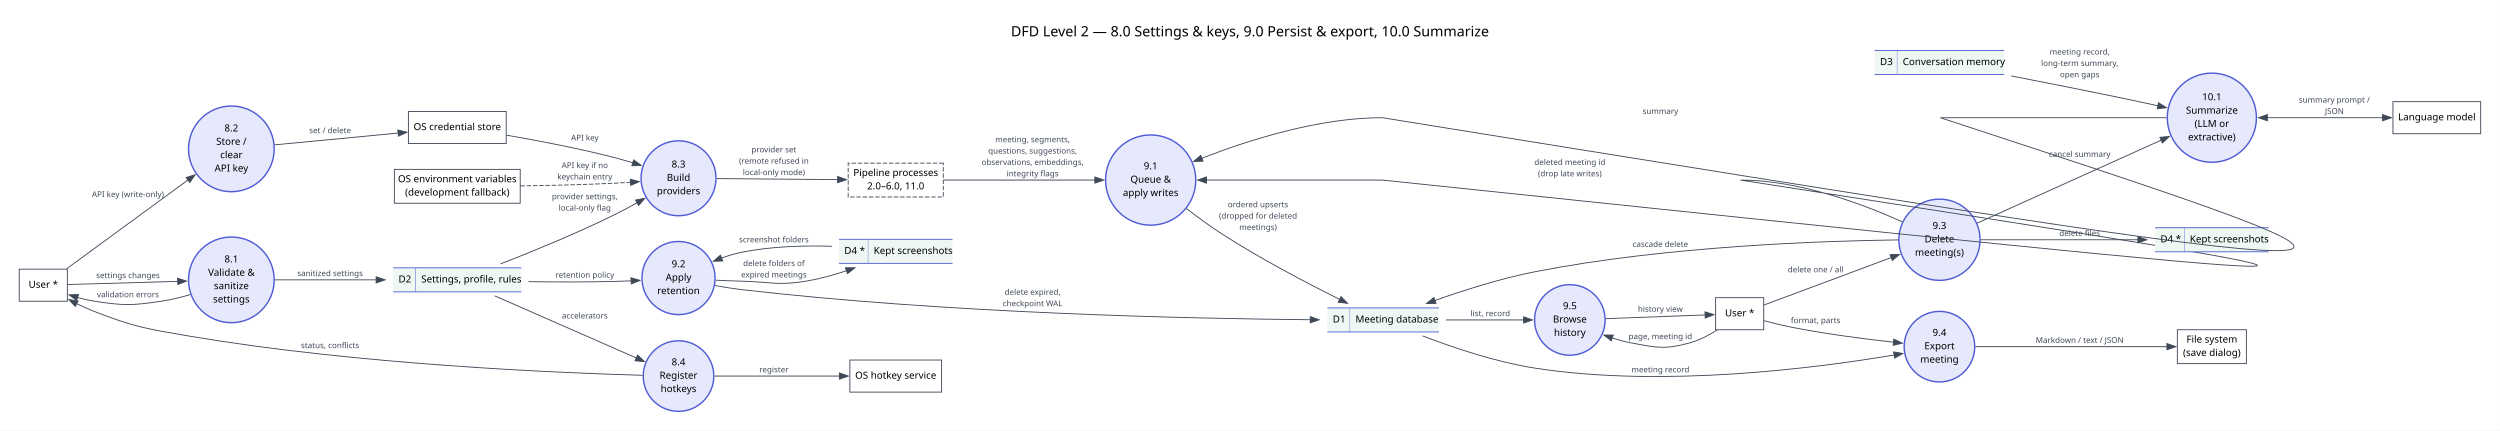
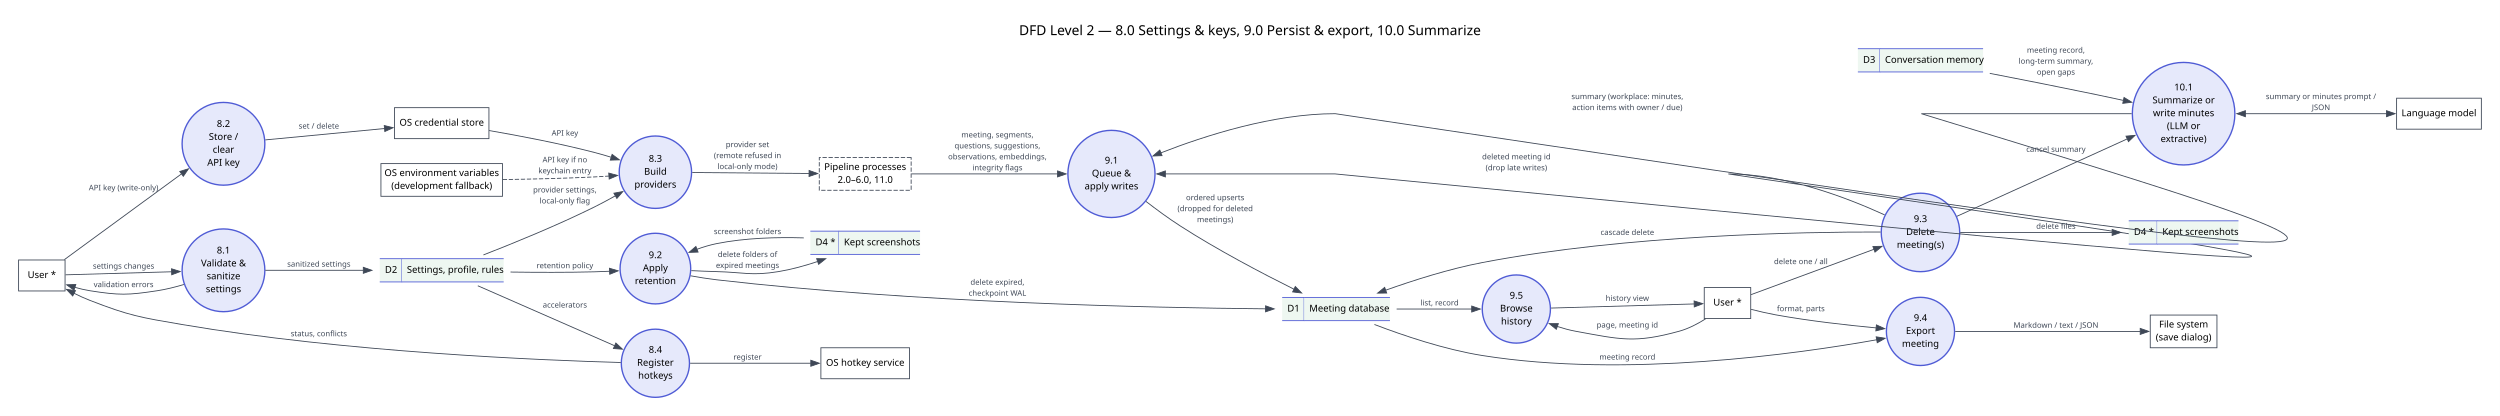
- <svg xmlns="http://www.w3.org/2000/svg" width="2806pt" height="483pt" viewBox="0.00 0.00 2806.00 483.00">
+ <svg xmlns="http://www.w3.org/2000/svg" width="2905pt" height="483pt" viewBox="0.00 0.00 2905.00 483.00">
  <g id="graph0" class="graph" transform="scale(1 1) rotate(0) translate(21.6 461.7)">
-     <polygon fill="white" stroke="none" points="-21.6,21.6 -21.6,-461.7 2784.34,-461.7 2784.34,21.6 -21.6,21.6" />
-     <text xml:space="preserve" text-anchor="middle" x="1381.37" y="-420.9" font-family="Segoe UI" font-size="16.00">DFD Level 2 — 8.0 Settings &amp; keys, 9.0 Persist &amp; export, 10.0 Summarize</text>
+     <polygon fill="white" stroke="none" points="-21.6,21.6 -21.6,-461.7 2883.34,-461.7 2883.34,21.6 -21.6,21.6" />
+     <text xml:space="preserve" text-anchor="middle" x="1430.87" y="-420.9" font-family="Segoe UI" font-size="16.00">DFD Level 2 — 8.0 Settings &amp; keys, 9.0 Persist &amp; export, 10.0 Summarize</text>
    <g id="node1" class="node">
      <polygon fill="#ffffff" stroke="#3e4756" points="54,-159.6 0,-159.6 0,-123.6 54,-123.6 54,-159.6" />
      <text xml:space="preserve" text-anchor="middle" x="27" y="-138.65" font-family="Segoe UI" font-size="11.00">User *</text>
    </g>
    <g id="node9" class="node">
      <ellipse fill="#e6e9fb" stroke="#4f5bd5" stroke-width="1.6" cx="238.08" cy="-147.6" rx="48.08" ry="48.08" />
      <text xml:space="preserve" text-anchor="middle" x="238.08" y="-167.15" font-family="Segoe UI" font-size="11.00">8.1</text>
      <text xml:space="preserve" text-anchor="middle" x="238.08" y="-152.15" font-family="Segoe UI" font-size="11.00">Validate &amp;</text>
      <text xml:space="preserve" text-anchor="middle" x="238.08" y="-137.15" font-family="Segoe UI" font-size="11.00">sanitize</text>
      <text xml:space="preserve" text-anchor="middle" x="238.08" y="-122.15" font-family="Segoe UI" font-size="11.00">settings</text>
    </g>
    <g id="edge1" class="edge">
      <path fill="none" stroke="#3e4756" d="M54.48,-142.36C85.35,-143.25 137.32,-144.74 177.94,-145.9" />
      <polygon fill="#3e4756" stroke="#3e4756" points="177.73,-149.4 187.82,-146.19 177.93,-142.4 177.73,-149.4" />
      <text xml:space="preserve" text-anchor="middle" x="122" y="-149.51" font-family="Segoe UI" font-size="9.00" fill="#3e4756">settings changes</text>
    </g>
    <g id="node10" class="node">
      <ellipse fill="#e6e9fb" stroke="#4f5bd5" stroke-width="1.6" cx="238.08" cy="-294.6" rx="48.08" ry="48.08" />
      <text xml:space="preserve" text-anchor="middle" x="238.08" y="-314.15" font-family="Segoe UI" font-size="11.00">8.2</text>
      <text xml:space="preserve" text-anchor="middle" x="238.08" y="-299.15" font-family="Segoe UI" font-size="11.00">Store /</text>
      <text xml:space="preserve" text-anchor="middle" x="238.08" y="-284.15" font-family="Segoe UI" font-size="11.00">clear</text>
      <text xml:space="preserve" text-anchor="middle" x="238.08" y="-269.15" font-family="Segoe UI" font-size="11.00">API key</text>
    </g>
    <g id="edge4" class="edge">
      <path fill="none" stroke="#3e4756" d="M53.22,-160.06C86.85,-184.66 147.03,-228.7 189.36,-259.68" />
      <polygon fill="#3e4756" stroke="#3e4756" points="187.28,-262.49 197.42,-265.57 191.42,-256.84 187.28,-262.49" />
      <text xml:space="preserve" text-anchor="middle" x="122" y="-240.5" font-family="Segoe UI" font-size="9.00" fill="#3e4756">API key (write-only)</text>
    </g>
    <g id="node2" class="node">
-       <polygon fill="#ffffff" stroke="#3e4756" points="1957.99,-127.6 1903.99,-127.6 1903.99,-91.6 1957.99,-91.6 1957.99,-127.6" />
-       <text xml:space="preserve" text-anchor="middle" x="1930.99" y="-106.65" font-family="Segoe UI" font-size="11.00">User *</text>
+       <polygon fill="#ffffff" stroke="#3e4756" points="2012.74,-127.6 1958.74,-127.6 1958.74,-91.6 2012.74,-91.6 2012.74,-127.6" />
+       <text xml:space="preserve" text-anchor="middle" x="1985.74" y="-106.65" font-family="Segoe UI" font-size="11.00">User *</text>
    </g>
    <g id="node15" class="node">
-       <ellipse fill="#e6e9fb" stroke="#4f5bd5" stroke-width="1.6" cx="2155.24" cy="-192.6" rx="45.59" ry="45.59" />
-       <text xml:space="preserve" text-anchor="middle" x="2155.24" y="-204.65" font-family="Segoe UI" font-size="11.00">9.3</text>
-       <text xml:space="preserve" text-anchor="middle" x="2155.24" y="-189.65" font-family="Segoe UI" font-size="11.00">Delete</text>
-       <text xml:space="preserve" text-anchor="middle" x="2155.24" y="-174.65" font-family="Segoe UI" font-size="11.00">meeting(s)</text>
+       <ellipse fill="#e6e9fb" stroke="#4f5bd5" stroke-width="1.6" cx="2209.99" cy="-191.6" rx="45.59" ry="45.59" />
+       <text xml:space="preserve" text-anchor="middle" x="2209.99" y="-203.65" font-family="Segoe UI" font-size="11.00">9.3</text>
+       <text xml:space="preserve" text-anchor="middle" x="2209.99" y="-188.65" font-family="Segoe UI" font-size="11.00">Delete</text>
+       <text xml:space="preserve" text-anchor="middle" x="2209.99" y="-173.65" font-family="Segoe UI" font-size="11.00">meeting(s)</text>
    </g>
    <g id="edge19" class="edge">
-       <path fill="none" stroke="#3e4756" d="M1958.14,-119.32C1981.15,-127.87 2015.55,-140.67 2045.49,-151.85 2063.64,-158.63 2083.48,-166.06 2101.18,-172.69" />
-       <polygon fill="#3e4756" stroke="#3e4756" points="2099.89,-175.95 2110.48,-176.18 2102.35,-169.39 2099.89,-175.95" />
-       <text xml:space="preserve" text-anchor="middle" x="2016.24" y="-156.05" font-family="Segoe UI" font-size="9.00" fill="#3e4756">delete one / all</text>
+       <path fill="none" stroke="#3e4756" d="M2013.11,-119.33C2048.16,-132.26 2110.92,-155.42 2155.96,-172.04" />
+       <polygon fill="#3e4756" stroke="#3e4756" points="2154.7,-175.3 2165.3,-175.48 2157.13,-168.73 2154.7,-175.3" />
+       <text xml:space="preserve" text-anchor="middle" x="2070.99" y="-154.8" font-family="Segoe UI" font-size="9.00" fill="#3e4756">delete one / all</text>
    </g>
    <g id="node16" class="node">
-       <ellipse fill="#e6e9fb" stroke="#4f5bd5" stroke-width="1.6" cx="2155.24" cy="-72.6" rx="39.6" ry="39.6" />
-       <text xml:space="preserve" text-anchor="middle" x="2155.24" y="-84.65" font-family="Segoe UI" font-size="11.00">9.4</text>
-       <text xml:space="preserve" text-anchor="middle" x="2155.24" y="-69.65" font-family="Segoe UI" font-size="11.00">Export</text>
-       <text xml:space="preserve" text-anchor="middle" x="2155.24" y="-54.65" font-family="Segoe UI" font-size="11.00">meeting</text>
+       <ellipse fill="#e6e9fb" stroke="#4f5bd5" stroke-width="1.6" cx="2209.99" cy="-76.6" rx="39.6" ry="39.6" />
+       <text xml:space="preserve" text-anchor="middle" x="2209.99" y="-88.65" font-family="Segoe UI" font-size="11.00">9.4</text>
+       <text xml:space="preserve" text-anchor="middle" x="2209.99" y="-73.65" font-family="Segoe UI" font-size="11.00">Export</text>
+       <text xml:space="preserve" text-anchor="middle" x="2209.99" y="-58.65" font-family="Segoe UI" font-size="11.00">meeting</text>
    </g>
    <g id="edge24" class="edge">
-       <path fill="none" stroke="#3e4756" d="M1958.4,-101.77C1967.41,-99.3 1977.59,-96.73 1986.99,-94.85 2025.92,-87.07 2070.5,-81.3 2103.84,-77.58" />
-       <polygon fill="#3e4756" stroke="#3e4756" points="2104.07,-81.08 2113.64,-76.51 2103.32,-74.12 2104.07,-81.08" />
-       <text xml:space="preserve" text-anchor="middle" x="2016.24" y="-99.05" font-family="Segoe UI" font-size="9.00" fill="#3e4756">format, parts</text>
+       <path fill="none" stroke="#3e4756" d="M2013.17,-102.25C2022.18,-99.94 2032.35,-97.56 2041.74,-95.85 2080.71,-88.77 2125.29,-83.79 2158.62,-80.67" />
+       <polygon fill="#3e4756" stroke="#3e4756" points="2158.77,-84.17 2168.41,-79.78 2158.13,-77.2 2158.77,-84.17" />
+       <text xml:space="preserve" text-anchor="middle" x="2070.99" y="-100.05" font-family="Segoe UI" font-size="9.00" fill="#3e4756">format, parts</text>
    </g>
    <g id="node17" class="node">
      <ellipse fill="#e6e9fb" stroke="#4f5bd5" stroke-width="1.6" cx="1740.39" cy="-102.6" rx="39.6" ry="39.6" />
      <text xml:space="preserve" text-anchor="middle" x="1740.39" y="-114.65" font-family="Segoe UI" font-size="11.00">9.5</text>
      <text xml:space="preserve" text-anchor="middle" x="1740.39" y="-99.65" font-family="Segoe UI" font-size="11.00">Browse</text>
      <text xml:space="preserve" text-anchor="middle" x="1740.39" y="-84.65" font-family="Segoe UI" font-size="11.00">history</text>
    </g>
    <g id="edge27" class="edge">
-       <path fill="none" stroke="#3e4756" d="M1905.55,-91.22C1896.44,-85.44 1885.71,-79.8 1874.99,-76.85 1846.71,-69.07 1837.84,-71.54 1808.99,-76.85 1802.02,-78.13 1794.84,-80.1 1787.88,-82.39" />
+       <path fill="none" stroke="#3e4756" d="M1960.3,-91.22C1951.19,-85.44 1940.46,-79.8 1929.74,-76.85 1878,-62.61 1861.77,-67.14 1808.99,-76.85 1802.02,-78.13 1794.84,-80.1 1787.88,-82.39" />
      <polygon fill="#3e4756" stroke="#3e4756" points="1786.85,-79.04 1778.6,-85.69 1789.2,-85.64 1786.85,-79.04" />
-       <text xml:space="preserve" text-anchor="middle" x="1841.99" y="-81.05" font-family="Segoe UI" font-size="9.00" fill="#3e4756">page, meeting id</text>
+       <text xml:space="preserve" text-anchor="middle" x="1869.37" y="-81.05" font-family="Segoe UI" font-size="9.00" fill="#3e4756">page, meeting id</text>
    </g>
    <g id="node3" class="node">
      <polygon fill="#ffffff" stroke="#3e4756" points="546.54,-336.6 436.79,-336.6 436.79,-300.6 546.54,-300.6 546.54,-336.6" />
      <text xml:space="preserve" text-anchor="middle" x="491.67" y="-315.65" font-family="Segoe UI" font-size="11.00">OS credential store</text>
    </g>
    <g id="node11" class="node">
      <ellipse fill="#e6e9fb" stroke="#4f5bd5" stroke-width="1.6" cx="739.97" cy="-261.6" rx="42.05" ry="42.05" />
      <text xml:space="preserve" text-anchor="middle" x="739.97" y="-273.65" font-family="Segoe UI" font-size="11.00">8.3</text>
      <text xml:space="preserve" text-anchor="middle" x="739.97" y="-258.65" font-family="Segoe UI" font-size="11.00">Build</text>
      <text xml:space="preserve" text-anchor="middle" x="739.97" y="-243.65" font-family="Segoe UI" font-size="11.00">providers</text>
    </g>
    <g id="edge6" class="edge">
      <path fill="none" stroke="#3e4756" d="M546.67,-310.01C581.75,-303.98 628.35,-295.13 668.92,-284.6 675.35,-282.93 682.05,-280.99 688.65,-278.97" />
      <polygon fill="#3e4756" stroke="#3e4756" points="689.67,-282.31 698.15,-275.96 687.56,-275.64 689.67,-282.31" />
      <text xml:space="preserve" text-anchor="middle" x="634.79" y="-304.03" font-family="Segoe UI" font-size="9.00" fill="#3e4756">API key</text>
    </g>
    <g id="node4" class="node">
      <polygon fill="#ffffff" stroke="#3e4756" points="562.29,-271.6 421.04,-271.6 421.04,-233.6 562.29,-233.6 562.29,-271.6" />
      <text xml:space="preserve" text-anchor="middle" x="491.67" y="-257.15" font-family="Segoe UI" font-size="11.00">OS environment variables</text>
      <text xml:space="preserve" text-anchor="middle" x="491.67" y="-242.15" font-family="Segoe UI" font-size="11.00">(development fallback)</text>
    </g>
    <g id="edge7" class="edge">
      <path fill="none" stroke="#3e4756" stroke-dasharray="5,2" d="M562.6,-253.05C594.97,-253.5 633.92,-254.38 668.92,-256.1 674.56,-256.38 680.45,-256.73 686.32,-257.13" />
      <polygon fill="#3e4756" stroke="#3e4756" points="685.77,-260.6 696,-257.83 686.28,-253.62 685.77,-260.6" />
      <text xml:space="preserve" text-anchor="middle" x="634.79" y="-273.05" font-family="Segoe UI" font-size="9.00" fill="#3e4756">API key if no</text>
      <text xml:space="preserve" text-anchor="middle" x="634.79" y="-260.3" font-family="Segoe UI" font-size="9.00" fill="#3e4756">keychain entry</text>
    </g>
    <g id="node5" class="node">
-       <polygon fill="#ffffff" stroke="#3e4756" points="2762.74,-347.6 2664.24,-347.6 2664.24,-311.6 2762.74,-311.6 2762.74,-347.6" />
-       <text xml:space="preserve" text-anchor="middle" x="2713.49" y="-326.65" font-family="Segoe UI" font-size="11.00">Language model</text>
+       <polygon fill="#ffffff" stroke="#3e4756" points="2861.74,-347.6 2763.24,-347.6 2763.24,-311.6 2861.74,-311.6 2861.74,-347.6" />
+       <text xml:space="preserve" text-anchor="middle" x="2812.49" y="-326.65" font-family="Segoe UI" font-size="11.00">Language model</text>
    </g>
    <g id="node6" class="node">
-       <polygon fill="#ffffff" stroke="#3e4756" points="2499.74,-91.6 2422.24,-91.6 2422.24,-53.6 2499.74,-53.6 2499.74,-91.6" />
-       <text xml:space="preserve" text-anchor="middle" x="2460.99" y="-77.15" font-family="Segoe UI" font-size="11.00">File system</text>
-       <text xml:space="preserve" text-anchor="middle" x="2460.99" y="-62.15" font-family="Segoe UI" font-size="11.00">(save dialog)</text>
+       <polygon fill="#ffffff" stroke="#3e4756" points="2554.49,-95.6 2476.99,-95.6 2476.99,-57.6 2554.49,-57.6 2554.49,-95.6" />
+       <text xml:space="preserve" text-anchor="middle" x="2515.74" y="-81.15" font-family="Segoe UI" font-size="11.00">File system</text>
+       <text xml:space="preserve" text-anchor="middle" x="2515.74" y="-66.15" font-family="Segoe UI" font-size="11.00">(save dialog)</text>
    </g>
    <g id="node7" class="node">
      <polygon fill="#ffffff" stroke="#3e4756" stroke-dasharray="5,2" points="1037.15,-278.6 930.4,-278.6 930.4,-240.6 1037.15,-240.6 1037.15,-278.6" />
      <text xml:space="preserve" text-anchor="middle" x="983.77" y="-264.15" font-family="Segoe UI" font-size="11.00">Pipeline processes</text>
      <text xml:space="preserve" text-anchor="middle" x="983.77" y="-249.15" font-family="Segoe UI" font-size="11.00">2.0–6.0, 11.0</text>
    </g>
    <g id="node13" class="node">
      <ellipse fill="#e6e9fb" stroke="#4f5bd5" stroke-width="1.6" cx="1269.91" cy="-259.6" rx="50.63" ry="50.63" />
      <text xml:space="preserve" text-anchor="middle" x="1269.91" y="-271.65" font-family="Segoe UI" font-size="11.00">9.1</text>
      <text xml:space="preserve" text-anchor="middle" x="1269.91" y="-256.65" font-family="Segoe UI" font-size="11.00">Queue &amp;</text>
      <text xml:space="preserve" text-anchor="middle" x="1269.91" y="-241.65" font-family="Segoe UI" font-size="11.00">apply writes</text>
    </g>
    <g id="edge13" class="edge">
      <path fill="none" stroke="#3e4756" d="M1037.55,-259.6C1085.64,-259.6 1156.69,-259.6 1207.35,-259.6" />
      <polygon fill="#3e4756" stroke="#3e4756" points="1207.28,-263.1 1217.28,-259.6 1207.28,-256.1 1207.28,-263.1" />
      <text xml:space="preserve" text-anchor="middle" x="1137.4" y="-302.05" font-family="Segoe UI" font-size="9.00" fill="#3e4756">meeting, segments,</text>
      <text xml:space="preserve" text-anchor="middle" x="1137.4" y="-289.3" font-family="Segoe UI" font-size="9.00" fill="#3e4756">questions, suggestions,</text>
      <text xml:space="preserve" text-anchor="middle" x="1137.4" y="-276.55" font-family="Segoe UI" font-size="9.00" fill="#3e4756">observations, embeddings,</text>
      <text xml:space="preserve" text-anchor="middle" x="1137.4" y="-263.8" font-family="Segoe UI" font-size="9.00" fill="#3e4756">integrity flags</text>
    </g>
    <g id="node8" class="node">
      <polygon fill="#ffffff" stroke="#3e4756" points="1035.27,-57.6 932.27,-57.6 932.27,-21.6 1035.27,-21.6 1035.27,-57.6" />
      <text xml:space="preserve" text-anchor="middle" x="983.77" y="-36.65" font-family="Segoe UI" font-size="11.00">OS hotkey service</text>
    </g>
    <g id="edge3" class="edge">
      <path fill="none" stroke="#3e4756" d="M192.15,-131.12C182.04,-128.1 171.26,-125.41 161,-123.85 126.73,-118.63 117.25,-118.46 83,-123.85 77.2,-124.76 71.18,-126.18 65.34,-127.84" />
      <polygon fill="#3e4756" stroke="#3e4756" points="64.4,-124.46 55.89,-130.77 66.48,-131.15 64.4,-124.46" />
      <text xml:space="preserve" text-anchor="middle" x="122" y="-128.05" font-family="Segoe UI" font-size="9.00" fill="#3e4756">validation errors</text>
    </g>
    <g id="node20" class="node">
      <polygon fill="#eef7f1" stroke="none" points="419.67,-134.1 419.67,-161.1 445.17,-161.1 445.17,-134.1 419.67,-134.1" />
      <polyline fill="none" stroke="#4f5bd5" points="419.67,-134.1 445.17,-134.1 445.17,-161.1 419.67,-161.1" />
      <text xml:space="preserve" text-anchor="start" x="425.67" y="-144.65" font-family="Segoe UI" font-size="11.00">D2</text>
      <polygon fill="#eef7f1" stroke="none" points="445.17,-134.1 445.17,-161.1 563.67,-161.1 563.67,-134.1 445.17,-134.1" />
      <polyline fill="none" stroke="#4f5bd5" points="445.17,-134.1 563.67,-134.1" />
      <polyline fill="none" stroke="#4f5bd5" points="563.67,-161.1 445.17,-161.1" />
      <text xml:space="preserve" text-anchor="start" x="451.17" y="-144.65" font-family="Segoe UI" font-size="11.00">Settings, profile, rules</text>
    </g>
    <g id="edge2" class="edge">
      <path fill="none" stroke="#3e4756" d="M286.7,-147.6C318.85,-147.6 362.3,-147.6 400.83,-147.6" />
      <polygon fill="#3e4756" stroke="#3e4756" points="400.57,-151.1 410.57,-147.6 400.57,-144.1 400.57,-151.1" />
      <text xml:space="preserve" text-anchor="middle" x="348.92" y="-151.8" font-family="Segoe UI" font-size="9.00" fill="#3e4756">sanitized settings</text>
    </g>
    <g id="edge5" class="edge">
      <path fill="none" stroke="#3e4756" d="M286.7,-299.14C325.93,-302.88 381.97,-308.23 425.38,-312.37" />
      <polygon fill="#3e4756" stroke="#3e4756" points="424.9,-315.84 435.19,-313.31 425.57,-308.87 424.9,-315.84" />
      <text xml:space="preserve" text-anchor="middle" x="348.92" y="-312.24" font-family="Segoe UI" font-size="9.00" fill="#3e4756">set / delete</text>
    </g>
    <g id="edge9" class="edge">
      <path fill="none" stroke="#3e4756" d="M782.81,-261.25C820.21,-260.94 875.57,-260.49 918.56,-260.13" />
      <polygon fill="#3e4756" stroke="#3e4756" points="918.57,-263.63 928.54,-260.05 918.51,-256.63 918.57,-263.63" />
      <text xml:space="preserve" text-anchor="middle" x="847.02" y="-290.71" font-family="Segoe UI" font-size="9.00" fill="#3e4756">provider set</text>
      <text xml:space="preserve" text-anchor="middle" x="847.02" y="-277.96" font-family="Segoe UI" font-size="9.00" fill="#3e4756">(remote refused in</text>
      <text xml:space="preserve" text-anchor="middle" x="847.02" y="-265.21" font-family="Segoe UI" font-size="9.00" fill="#3e4756">local-only mode)</text>
    </g>
    <g id="node12" class="node">
      <ellipse fill="#e6e9fb" stroke="#4f5bd5" stroke-width="1.6" cx="739.97" cy="-39.6" rx="39.6" ry="39.6" />
      <text xml:space="preserve" text-anchor="middle" x="739.97" y="-51.65" font-family="Segoe UI" font-size="11.00">8.4</text>
      <text xml:space="preserve" text-anchor="middle" x="739.97" y="-36.65" font-family="Segoe UI" font-size="11.00">Register</text>
      <text xml:space="preserve" text-anchor="middle" x="739.97" y="-21.65" font-family="Segoe UI" font-size="11.00">hotkeys</text>
    </g>
    <g id="edge12" class="edge">
      <path fill="none" stroke="#3e4756" d="M699.74,-40.47C609.27,-43 379.24,-52.34 190,-84.6 141.54,-92.86 128.82,-94.8 83,-112.6 76.81,-115 70.42,-117.93 64.29,-120.98" />
      <polygon fill="#3e4756" stroke="#3e4756" points="62.89,-117.76 55.62,-125.48 66.11,-123.98 62.89,-117.76" />
      <text xml:space="preserve" text-anchor="middle" x="348.92" y="-70.95" font-family="Segoe UI" font-size="9.00" fill="#3e4756">status, conflicts</text>
    </g>
    <g id="edge11" class="edge">
      <path fill="none" stroke="#3e4756" d="M780.36,-39.6C818.32,-39.6 876.34,-39.6 920.55,-39.6" />
      <polygon fill="#3e4756" stroke="#3e4756" points="920.54,-43.1 930.54,-39.6 920.54,-36.1 920.54,-43.1" />
      <text xml:space="preserve" text-anchor="middle" x="847.02" y="-43.8" font-family="Segoe UI" font-size="9.00" fill="#3e4756">register</text>
    </g>
    <g id="node19" class="node">
      <polygon fill="#eef7f1" stroke="none" points="1468.29,-89.1 1468.29,-116.1 1493.79,-116.1 1493.79,-89.1 1468.29,-89.1" />
      <polyline fill="none" stroke="#4f5bd5" points="1468.29,-89.1 1493.79,-89.1 1493.79,-116.1 1468.29,-116.1" />
      <text xml:space="preserve" text-anchor="start" x="1474.29" y="-99.65" font-family="Segoe UI" font-size="11.00">D1</text>
      <polygon fill="#eef7f1" stroke="none" points="1493.79,-89.1 1493.79,-116.1 1593.54,-116.1 1593.54,-89.1 1493.79,-89.1" />
      <polyline fill="none" stroke="#4f5bd5" points="1493.79,-89.1 1593.54,-89.1" />
      <polyline fill="none" stroke="#4f5bd5" points="1593.54,-116.1 1493.79,-116.1" />
      <text xml:space="preserve" text-anchor="start" x="1499.79" y="-99.65" font-family="Segoe UI" font-size="11.00">Meeting database</text>
    </g>
    <g id="edge14" class="edge">
      <path fill="none" stroke="#3e4756" d="M1310.01,-227.66C1322.35,-218.12 1336.25,-207.93 1349.54,-199.35 1392.94,-171.35 1445.19,-143.96 1482.27,-125.51" />
      <polygon fill="#3e4756" stroke="#3e4756" points="1483.53,-128.79 1490.94,-121.22 1480.43,-122.51 1483.53,-128.79" />
      <text xml:space="preserve" text-anchor="middle" x="1390.42" y="-229.05" font-family="Segoe UI" font-size="9.00" fill="#3e4756">ordered upserts</text>
      <text xml:space="preserve" text-anchor="middle" x="1390.42" y="-216.3" font-family="Segoe UI" font-size="9.00" fill="#3e4756">(dropped for deleted</text>
      <text xml:space="preserve" text-anchor="middle" x="1390.42" y="-203.55" font-family="Segoe UI" font-size="9.00" fill="#3e4756">meetings)</text>
    </g>
    <g id="node14" class="node">
      <ellipse fill="#e6e9fb" stroke="#4f5bd5" stroke-width="1.6" cx="739.97" cy="-149.6" rx="41.04" ry="41.04" />
      <text xml:space="preserve" text-anchor="middle" x="739.97" y="-161.65" font-family="Segoe UI" font-size="11.00">9.2</text>
      <text xml:space="preserve" text-anchor="middle" x="739.97" y="-146.65" font-family="Segoe UI" font-size="11.00">Apply</text>
      <text xml:space="preserve" text-anchor="middle" x="739.97" y="-131.65" font-family="Segoe UI" font-size="11.00">retention</text>
    </g>
    <g id="edge16" class="edge">
      <path fill="none" stroke="#3e4756" d="M780.84,-141.23C790.67,-139.44 801.19,-137.74 811.02,-136.6 1041.52,-109.89 1315.92,-104.04 1449.22,-102.84" />
      <polygon fill="#3e4756" stroke="#3e4756" points="1449.03,-106.34 1459,-102.76 1448.97,-99.34 1449.03,-106.34" />
      <text xml:space="preserve" text-anchor="middle" x="1137.4" y="-130.77" font-family="Segoe UI" font-size="9.00" fill="#3e4756">delete expired,</text>
      <text xml:space="preserve" text-anchor="middle" x="1137.4" y="-118.02" font-family="Segoe UI" font-size="9.00" fill="#3e4756">checkpoint WAL</text>
    </g>
    <g id="node23" class="node">
      <polygon fill="#eef7f1" stroke="none" points="920.02,-166.1 920.02,-193.1 953.02,-193.1 953.02,-166.1 920.02,-166.1" />
      <polyline fill="none" stroke="#4f5bd5" points="920.02,-166.1 953.02,-166.1 953.02,-193.1 920.02,-193.1" />
      <text xml:space="preserve" text-anchor="start" x="926.02" y="-176.65" font-family="Segoe UI" font-size="11.00">D4 *</text>
      <polygon fill="#eef7f1" stroke="none" points="953.02,-166.1 953.02,-193.1 1047.52,-193.1 1047.52,-166.1 953.02,-166.1" />
      <polyline fill="none" stroke="#4f5bd5" points="953.02,-166.1 1047.52,-166.1" />
      <polyline fill="none" stroke="#4f5bd5" points="1047.52,-193.1 953.02,-193.1" />
      <text xml:space="preserve" text-anchor="start" x="959.02" y="-176.65" font-family="Segoe UI" font-size="11.00">Kept screenshots</text>
    </g>
    <g id="edge18" class="edge">
      <path fill="none" stroke="#3e4756" d="M781.71,-147.22C791.32,-146.75 801.53,-146.34 811.02,-146.1 843.01,-145.3 851.44,-140.94 883.02,-146.1 898.11,-148.57 913.99,-153 928.53,-157.85" />
      <polygon fill="#3e4756" stroke="#3e4756" points="927.34,-161.14 937.93,-161.12 929.64,-154.53 927.34,-161.14" />
      <text xml:space="preserve" text-anchor="middle" x="847.02" y="-163.05" font-family="Segoe UI" font-size="9.00" fill="#3e4756">delete folders of</text>
      <text xml:space="preserve" text-anchor="middle" x="847.02" y="-150.3" font-family="Segoe UI" font-size="9.00" fill="#3e4756">expired meetings</text>
    </g>
    <g id="edge20" class="edge">
-       <path fill="none" stroke="#3e4756" d="M2113.57,-212.7C2069.82,-232.44 1997.68,-259.6 1931.99,-259.6 2762.74,-130.6 2762.74,-130.6 1529.92,-259.6 1462.4,-259.6 1384.99,-259.6 1332.51,-259.6" />
+       <path fill="none" stroke="#3e4756" d="M2168.35,-212C2124.63,-232.03 2052.51,-259.6 1986.74,-259.6 2861.74,-130.6 2861.74,-130.6 1529.92,-259.6 1462.4,-259.6 1384.99,-259.6 1332.51,-259.6" />
      <polygon fill="#3e4756" stroke="#3e4756" points="1332.56,-256.1 1322.56,-259.6 1332.56,-263.1 1332.56,-256.1" />
      <text xml:space="preserve" text-anchor="middle" x="1740.39" y="-276.55" font-family="Segoe UI" font-size="9.00" fill="#3e4756">deleted meeting id</text>
      <text xml:space="preserve" text-anchor="middle" x="1740.39" y="-263.8" font-family="Segoe UI" font-size="9.00" fill="#3e4756">(drop late writes)</text>
    </g>
    <g id="node18" class="node">
-       <ellipse fill="#e6e9fb" stroke="#4f5bd5" stroke-width="1.6" cx="2460.99" cy="-329.6" rx="50.03" ry="50.03" />
-       <text xml:space="preserve" text-anchor="middle" x="2460.99" y="-349.15" font-family="Segoe UI" font-size="11.00">10.1</text>
-       <text xml:space="preserve" text-anchor="middle" x="2460.99" y="-334.15" font-family="Segoe UI" font-size="11.00">Summarize</text>
-       <text xml:space="preserve" text-anchor="middle" x="2460.99" y="-319.15" font-family="Segoe UI" font-size="11.00">(LLM or</text>
-       <text xml:space="preserve" text-anchor="middle" x="2460.99" y="-304.15" font-family="Segoe UI" font-size="11.00">extractive)</text>
+       <ellipse fill="#e6e9fb" stroke="#4f5bd5" stroke-width="1.6" cx="2515.74" cy="-329.6" rx="59.57" ry="59.57" />
+       <text xml:space="preserve" text-anchor="middle" x="2515.74" y="-356.65" font-family="Segoe UI" font-size="11.00">10.1</text>
+       <text xml:space="preserve" text-anchor="middle" x="2515.74" y="-341.65" font-family="Segoe UI" font-size="11.00">Summarize or</text>
+       <text xml:space="preserve" text-anchor="middle" x="2515.74" y="-326.65" font-family="Segoe UI" font-size="11.00">write minutes</text>
+       <text xml:space="preserve" text-anchor="middle" x="2515.74" y="-311.65" font-family="Segoe UI" font-size="11.00">(LLM or</text>
+       <text xml:space="preserve" text-anchor="middle" x="2515.74" y="-296.65" font-family="Segoe UI" font-size="11.00">extractive)</text>
    </g>
    <g id="edge21" class="edge">
-       <path fill="none" stroke="#3e4756" d="M2197.52,-211.22C2251,-235.34 2344.45,-277.49 2404.2,-304.44" />
-       <polygon fill="#3e4756" stroke="#3e4756" points="2402.65,-307.58 2413.21,-308.5 2405.53,-301.2 2402.65,-307.58" />
-       <text xml:space="preserve" text-anchor="middle" x="2312.62" y="-285.58" font-family="Segoe UI" font-size="9.00" fill="#3e4756">cancel summary</text>
+       <path fill="none" stroke="#3e4756" d="M2252.27,-210.35C2303.23,-233.51 2390.46,-273.14 2450.27,-300.31" />
+       <polygon fill="#3e4756" stroke="#3e4756" points="2448.81,-303.49 2459.36,-304.44 2451.7,-297.12 2448.81,-303.49" />
+       <text xml:space="preserve" text-anchor="middle" x="2367.37" y="-285.22" font-family="Segoe UI" font-size="9.00" fill="#3e4756">cancel summary</text>
    </g>
    <g id="edge22" class="edge">
-       <path fill="none" stroke="#3e4756" d="M2109.04,-192.44C2026.95,-191.39 1848.21,-185.62 1700.79,-156.6 1662.67,-149.1 1621.08,-135.86 1588.72,-124.37" />
-       <polygon fill="#3e4756" stroke="#3e4756" points="1590.13,-121.16 1579.54,-121.07 1587.76,-127.75 1590.13,-121.16" />
-       <text xml:space="preserve" text-anchor="middle" x="1841.99" y="-184.51" font-family="Segoe UI" font-size="9.00" fill="#3e4756">cascade delete</text>
+       <path fill="none" stroke="#3e4756" d="M2163.66,-192.11C2074.26,-192.32 1869.3,-188.86 1700.79,-156.6 1662.49,-149.27 1620.75,-135.97 1588.34,-124.41" />
+       <polygon fill="#3e4756" stroke="#3e4756" points="1589.75,-121.19 1579.15,-121.08 1587.36,-127.77 1589.75,-121.19" />
+       <text xml:space="preserve" text-anchor="middle" x="1869.37" y="-188.67" font-family="Segoe UI" font-size="9.00" fill="#3e4756">cascade delete</text>
    </g>
    <g id="node22" class="node">
-       <polygon fill="#eef7f1" stroke="none" points="2397.24,-179.1 2397.24,-206.1 2430.24,-206.1 2430.24,-179.1 2397.24,-179.1" />
-       <polyline fill="none" stroke="#4f5bd5" points="2397.24,-179.1 2430.24,-179.1 2430.24,-206.1 2397.24,-206.1" />
-       <text xml:space="preserve" text-anchor="start" x="2403.24" y="-189.65" font-family="Segoe UI" font-size="11.00">D4 *</text>
-       <polygon fill="#eef7f1" stroke="none" points="2430.24,-179.1 2430.24,-206.1 2524.74,-206.1 2524.74,-179.1 2430.24,-179.1" />
-       <polyline fill="none" stroke="#4f5bd5" points="2430.24,-179.1 2524.74,-179.1" />
-       <polyline fill="none" stroke="#4f5bd5" points="2524.74,-206.1 2430.24,-206.1" />
-       <text xml:space="preserve" text-anchor="start" x="2436.24" y="-189.65" font-family="Segoe UI" font-size="11.00">Kept screenshots</text>
+       <polygon fill="#eef7f1" stroke="none" points="2451.99,-178.1 2451.99,-205.1 2484.99,-205.1 2484.99,-178.1 2451.99,-178.1" />
+       <polyline fill="none" stroke="#4f5bd5" points="2451.99,-178.1 2484.99,-178.1 2484.99,-205.1 2451.99,-205.1" />
+       <text xml:space="preserve" text-anchor="start" x="2457.99" y="-188.65" font-family="Segoe UI" font-size="11.00">D4 *</text>
+       <polygon fill="#eef7f1" stroke="none" points="2484.99,-178.1 2484.99,-205.1 2579.49,-205.1 2579.49,-178.1 2484.99,-178.1" />
+       <polyline fill="none" stroke="#4f5bd5" points="2484.99,-178.1 2579.49,-178.1" />
+       <polyline fill="none" stroke="#4f5bd5" points="2579.49,-205.1 2484.99,-205.1" />
+       <text xml:space="preserve" text-anchor="start" x="2490.99" y="-188.65" font-family="Segoe UI" font-size="11.00">Kept screenshots</text>
    </g>
    <g id="edge23" class="edge">
-       <path fill="none" stroke="#3e4756" d="M2201.39,-192.6C2247.85,-192.6 2321.26,-192.6 2378.01,-192.6" />
-       <polygon fill="#3e4756" stroke="#3e4756" points="2377.97,-196.1 2387.97,-192.6 2377.97,-189.1 2377.97,-196.1" />
-       <text xml:space="preserve" text-anchor="middle" x="2312.62" y="-196.8" font-family="Segoe UI" font-size="9.00" fill="#3e4756">delete files</text>
+       <path fill="none" stroke="#3e4756" d="M2256.14,-191.6C2302.6,-191.6 2376.01,-191.6 2432.76,-191.6" />
+       <polygon fill="#3e4756" stroke="#3e4756" points="2432.72,-195.1 2442.72,-191.6 2432.72,-188.1 2432.72,-195.1" />
+       <text xml:space="preserve" text-anchor="middle" x="2367.37" y="-195.8" font-family="Segoe UI" font-size="9.00" fill="#3e4756">delete files</text>
    </g>
    <g id="edge26" class="edge">
-       <path fill="none" stroke="#3e4756" d="M2195.64,-72.6C2250.72,-72.6 2350.7,-72.6 2410.66,-72.6" />
-       <polygon fill="#3e4756" stroke="#3e4756" points="2410.58,-76.1 2420.58,-72.6 2410.58,-69.1 2410.58,-76.1" />
-       <text xml:space="preserve" text-anchor="middle" x="2312.62" y="-76.8" font-family="Segoe UI" font-size="9.00" fill="#3e4756">Markdown / text / JSON</text>
+       <path fill="none" stroke="#3e4756" d="M2250.39,-76.6C2305.47,-76.6 2405.45,-76.6 2465.41,-76.6" />
+       <polygon fill="#3e4756" stroke="#3e4756" points="2465.33,-80.1 2475.33,-76.6 2465.33,-73.1 2465.33,-80.1" />
+       <text xml:space="preserve" text-anchor="middle" x="2367.37" y="-80.8" font-family="Segoe UI" font-size="9.00" fill="#3e4756">Markdown / text / JSON</text>
    </g>
    <g id="edge29" class="edge">
-       <path fill="none" stroke="#3e4756" d="M1780.47,-104.05C1813.33,-105.27 1860.01,-107 1892.44,-108.21" />
-       <polygon fill="#3e4756" stroke="#3e4756" points="1892.05,-111.69 1902.18,-108.57 1892.31,-104.7 1892.05,-111.69" />
-       <text xml:space="preserve" text-anchor="middle" x="1841.99" y="-111.73" font-family="Segoe UI" font-size="9.00" fill="#3e4756">history view</text>
+       <path fill="none" stroke="#3e4756" d="M1780.76,-103.73C1826.7,-105.05 1902.1,-107.22 1947.22,-108.52" />
+       <polygon fill="#3e4756" stroke="#3e4756" points="1946.94,-112.01 1957.04,-108.8 1947.14,-105.02 1946.94,-112.01" />
+       <text xml:space="preserve" text-anchor="middle" x="1869.37" y="-112.11" font-family="Segoe UI" font-size="9.00" fill="#3e4756">history view</text>
    </g>
    <g id="edge31" class="edge">
-       <path fill="none" stroke="#3e4756" d="M2523.05,-329.6C2562.44,-329.6 2613.43,-329.6 2652.59,-329.6" />
-       <polygon fill="#3e4756" stroke="#3e4756" points="2523.3,-326.1 2513.29,-329.6 2523.29,-333.1 2523.3,-326.1" />
-       <polygon fill="#3e4756" stroke="#3e4756" points="2652.56,-333.1 2662.56,-329.6 2652.56,-326.1 2652.56,-333.1" />
-       <text xml:space="preserve" text-anchor="middle" x="2598.49" y="-346.55" font-family="Segoe UI" font-size="9.00" fill="#3e4756">summary prompt /</text>
-       <text xml:space="preserve" text-anchor="middle" x="2598.49" y="-333.8" font-family="Segoe UI" font-size="9.00" fill="#3e4756">JSON</text>
+       <path fill="none" stroke="#3e4756" d="M2587.31,-329.6C2637.47,-329.6 2704.1,-329.6 2751.66,-329.6" />
+       <polygon fill="#3e4756" stroke="#3e4756" points="2587.55,-326.1 2577.55,-329.6 2587.55,-333.1 2587.55,-326.1" />
+       <polygon fill="#3e4756" stroke="#3e4756" points="2751.5,-333.1 2761.5,-329.6 2751.5,-326.1 2751.5,-333.1" />
+       <text xml:space="preserve" text-anchor="middle" x="2675.37" y="-346.55" font-family="Segoe UI" font-size="9.00" fill="#3e4756">summary or minutes prompt /</text>
+       <text xml:space="preserve" text-anchor="middle" x="2675.37" y="-333.8" font-family="Segoe UI" font-size="9.00" fill="#3e4756">JSON</text>
    </g>
    <g id="edge32" class="edge">
-       <path fill="none" stroke="#3e4756" d="M2410.27,-329.6C2350.11,-329.6 2245.76,-329.6 2156.24,-329.6 2762.74,-130.6 2762.74,-130.6 1529.92,-329.6 1458.16,-329.6 1378.98,-304.25 1327.29,-284.07" />
+       <path fill="none" stroke="#3e4756" d="M2455.37,-329.6C2394.14,-329.6 2295.89,-329.6 2210.99,-329.6 2861.74,-130.6 2861.74,-130.6 1529.92,-329.6 1458.16,-329.6 1378.98,-304.25 1327.29,-284.07" />
      <polygon fill="#3e4756" stroke="#3e4756" points="1328.68,-280.85 1318.1,-280.41 1326.09,-287.36 1328.68,-280.85" />
-       <text xml:space="preserve" text-anchor="middle" x="1841.99" y="-333.8" font-family="Segoe UI" font-size="9.00" fill="#3e4756">summary</text>
+       <text xml:space="preserve" text-anchor="middle" x="1869.37" y="-346.55" font-family="Segoe UI" font-size="9.00" fill="#3e4756">summary (workplace: minutes,</text>
+       <text xml:space="preserve" text-anchor="middle" x="1869.37" y="-333.8" font-family="Segoe UI" font-size="9.00" fill="#3e4756">action items with owner / due)</text>
    </g>
    <g id="edge25" class="edge">
-       <path fill="none" stroke="#3e4756" d="M1575.11,-84.69C1608.7,-71.78 1656.84,-55.46 1700.79,-48.6 1846.23,-25.91 2020.74,-49.09 2104.54,-63.29" />
-       <polygon fill="#3e4756" stroke="#3e4756" points="2103.81,-66.72 2114.26,-64.97 2105,-59.82 2103.81,-66.72" />
-       <text xml:space="preserve" text-anchor="middle" x="1841.99" y="-43.79" font-family="Segoe UI" font-size="9.00" fill="#3e4756">meeting record</text>
+       <path fill="none" stroke="#3e4756" d="M1575.47,-84.65C1609.06,-71.8 1657.02,-55.58 1700.79,-48.6 1867.32,-22.03 2067.98,-50.63 2159.34,-66.92" />
+       <polygon fill="#3e4756" stroke="#3e4756" points="2158.5,-70.32 2168.96,-68.66 2159.75,-63.43 2158.5,-70.32" />
+       <text xml:space="preserve" text-anchor="middle" x="1869.37" y="-43.85" font-family="Segoe UI" font-size="9.00" fill="#3e4756">meeting record</text>
    </g>
    <g id="edge28" class="edge">
      <path fill="none" stroke="#3e4756" d="M1601.29,-102.6C1629.92,-102.6 1662.49,-102.6 1688.8,-102.6" />
      <polygon fill="#3e4756" stroke="#3e4756" points="1688.53,-106.1 1698.53,-102.6 1688.53,-99.1 1688.53,-106.1" />
      <text xml:space="preserve" text-anchor="middle" x="1651.17" y="-106.8" font-family="Segoe UI" font-size="9.00" fill="#3e4756">list, record</text>
    </g>
    <g id="edge8" class="edge">
      <path fill="none" stroke="#3e4756" d="M540.16,-165.48C576.06,-179.46 626.28,-199.99 668.92,-221.1 677.06,-225.13 685.56,-229.71 693.72,-234.31" />
      <polygon fill="#3e4756" stroke="#3e4756" points="691.73,-237.2 702.14,-239.13 695.21,-231.12 691.73,-237.2" />
      <text xml:space="preserve" text-anchor="middle" x="634.79" y="-238.05" font-family="Segoe UI" font-size="9.00" fill="#3e4756">provider settings,</text>
      <text xml:space="preserve" text-anchor="middle" x="634.79" y="-225.3" font-family="Segoe UI" font-size="9.00" fill="#3e4756">local-only flag</text>
    </g>
    <g id="edge10" class="edge">
      <path fill="none" stroke="#3e4756" d="M533.62,-129.64C577.43,-110.43 646.8,-80.01 692.6,-59.93" />
      <polygon fill="#3e4756" stroke="#3e4756" points="694,-63.14 701.75,-55.92 691.18,-56.73 694,-63.14" />
      <text xml:space="preserve" text-anchor="middle" x="634.79" y="-104.27" font-family="Segoe UI" font-size="9.00" fill="#3e4756">accelerators</text>
    </g>
    <g id="edge15" class="edge">
      <path fill="none" stroke="#3e4756" d="M571.64,-145.58C602.05,-145.13 637.1,-145 668.92,-145.85 674.7,-146 680.76,-146.23 686.78,-146.5" />
      <polygon fill="#3e4756" stroke="#3e4756" points="686.57,-149.99 696.73,-146.98 686.91,-143 686.57,-149.99" />
      <text xml:space="preserve" text-anchor="middle" x="634.79" y="-150.05" font-family="Segoe UI" font-size="9.00" fill="#3e4756">retention policy</text>
    </g>
    <g id="node21" class="node">
-       <polygon fill="#eef7f1" stroke="none" points="2082.49,-378.1 2082.49,-405.1 2107.99,-405.1 2107.99,-378.1 2082.49,-378.1" />
-       <polyline fill="none" stroke="#4f5bd5" points="2082.49,-378.1 2107.99,-378.1 2107.99,-405.1 2082.49,-405.1" />
-       <text xml:space="preserve" text-anchor="start" x="2088.49" y="-388.65" font-family="Segoe UI" font-size="11.00">D3</text>
-       <polygon fill="#eef7f1" stroke="none" points="2107.99,-378.1 2107.99,-405.1 2227.99,-405.1 2227.99,-378.1 2107.99,-378.1" />
-       <polyline fill="none" stroke="#4f5bd5" points="2107.99,-378.1 2227.99,-378.1" />
-       <polyline fill="none" stroke="#4f5bd5" points="2227.99,-405.1 2107.99,-405.1" />
-       <text xml:space="preserve" text-anchor="start" x="2113.99" y="-388.65" font-family="Segoe UI" font-size="11.00">Conversation memory</text>
+       <polygon fill="#eef7f1" stroke="none" points="2137.24,-378.1 2137.24,-405.1 2162.74,-405.1 2162.74,-378.1 2137.24,-378.1" />
+       <polyline fill="none" stroke="#4f5bd5" points="2137.24,-378.1 2162.74,-378.1 2162.74,-405.1 2137.24,-405.1" />
+       <text xml:space="preserve" text-anchor="start" x="2143.24" y="-388.65" font-family="Segoe UI" font-size="11.00">D3</text>
+       <polygon fill="#eef7f1" stroke="none" points="2162.74,-378.1 2162.74,-405.1 2282.74,-405.1 2282.74,-378.1 2162.74,-378.1" />
+       <polyline fill="none" stroke="#4f5bd5" points="2162.74,-378.1 2282.74,-378.1" />
+       <polyline fill="none" stroke="#4f5bd5" points="2282.74,-405.1 2162.74,-405.1" />
+       <text xml:space="preserve" text-anchor="start" x="2168.74" y="-388.65" font-family="Segoe UI" font-size="11.00">Conversation memory</text>
    </g>
    <g id="edge30" class="edge">
-       <path fill="none" stroke="#3e4756" d="M2235.77,-376.46C2273.53,-369.15 2319.26,-360.14 2360.24,-351.6 2373.33,-348.87 2387.36,-345.85 2400.64,-342.93" />
-       <polygon fill="#3e4756" stroke="#3e4756" points="2401.1,-346.41 2410.11,-340.84 2399.59,-339.58 2401.1,-346.41" />
-       <text xml:space="preserve" text-anchor="middle" x="2312.62" y="-400.4" font-family="Segoe UI" font-size="9.00" fill="#3e4756">meeting record,</text>
-       <text xml:space="preserve" text-anchor="middle" x="2312.62" y="-387.65" font-family="Segoe UI" font-size="9.00" fill="#3e4756">long-term summary,</text>
-       <text xml:space="preserve" text-anchor="middle" x="2312.62" y="-374.9" font-family="Segoe UI" font-size="9.00" fill="#3e4756">open gaps</text>
+       <path fill="none" stroke="#3e4756" d="M2290.52,-376.46C2328.28,-369.15 2374.01,-360.14 2414.99,-351.6 2425,-349.52 2435.56,-347.25 2445.91,-345" />
+       <polygon fill="#3e4756" stroke="#3e4756" points="2446.53,-348.45 2455.55,-342.89 2445.04,-341.61 2446.53,-348.45" />
+       <text xml:space="preserve" text-anchor="middle" x="2367.37" y="-400.4" font-family="Segoe UI" font-size="9.00" fill="#3e4756">meeting record,</text>
+       <text xml:space="preserve" text-anchor="middle" x="2367.37" y="-387.65" font-family="Segoe UI" font-size="9.00" fill="#3e4756">long-term summary,</text>
+       <text xml:space="preserve" text-anchor="middle" x="2367.37" y="-374.9" font-family="Segoe UI" font-size="9.00" fill="#3e4756">open gaps</text>
    </g>
    <g id="edge17" class="edge">
      <path fill="none" stroke="#3e4756" d="M912.37,-185.27C881.06,-186.23 843.91,-185.24 811.02,-178.6 803.48,-177.08 795.73,-174.74 788.26,-172.04" />
      <polygon fill="#3e4756" stroke="#3e4756" points="789.57,-168.79 778.99,-168.42 787.03,-175.31 789.57,-168.79" />
      <text xml:space="preserve" text-anchor="middle" x="847.02" y="-189.68" font-family="Segoe UI" font-size="9.00" fill="#3e4756">screenshot folders</text>
    </g>
  </g>
</svg>
